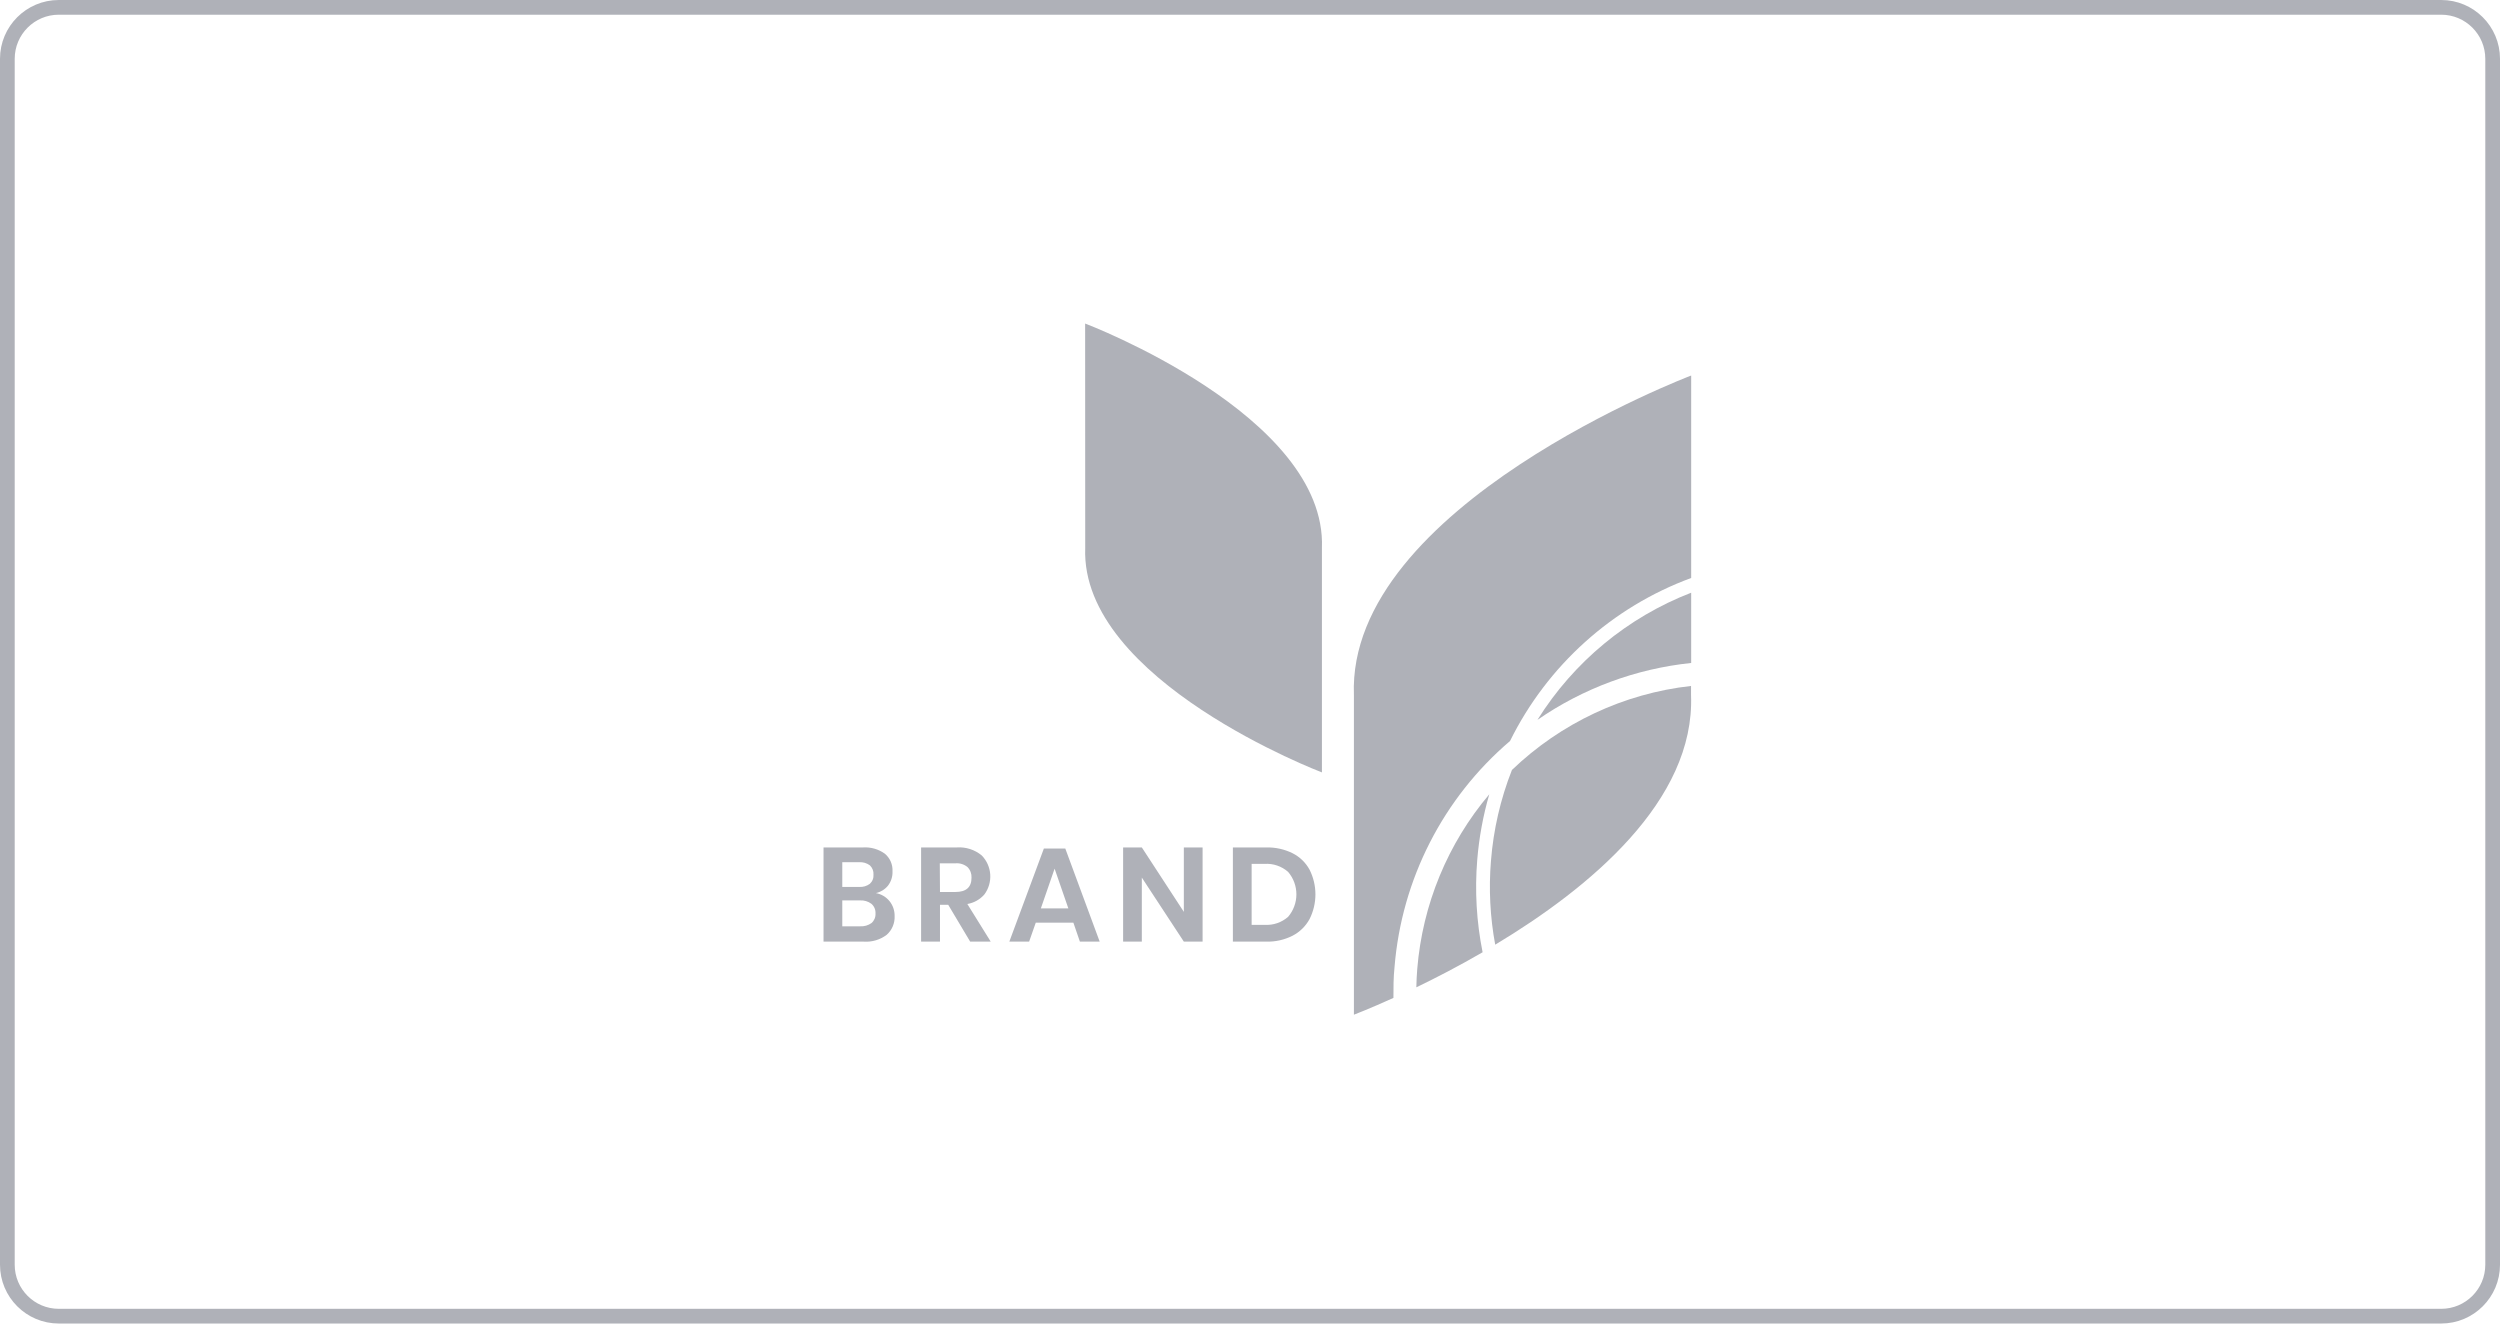
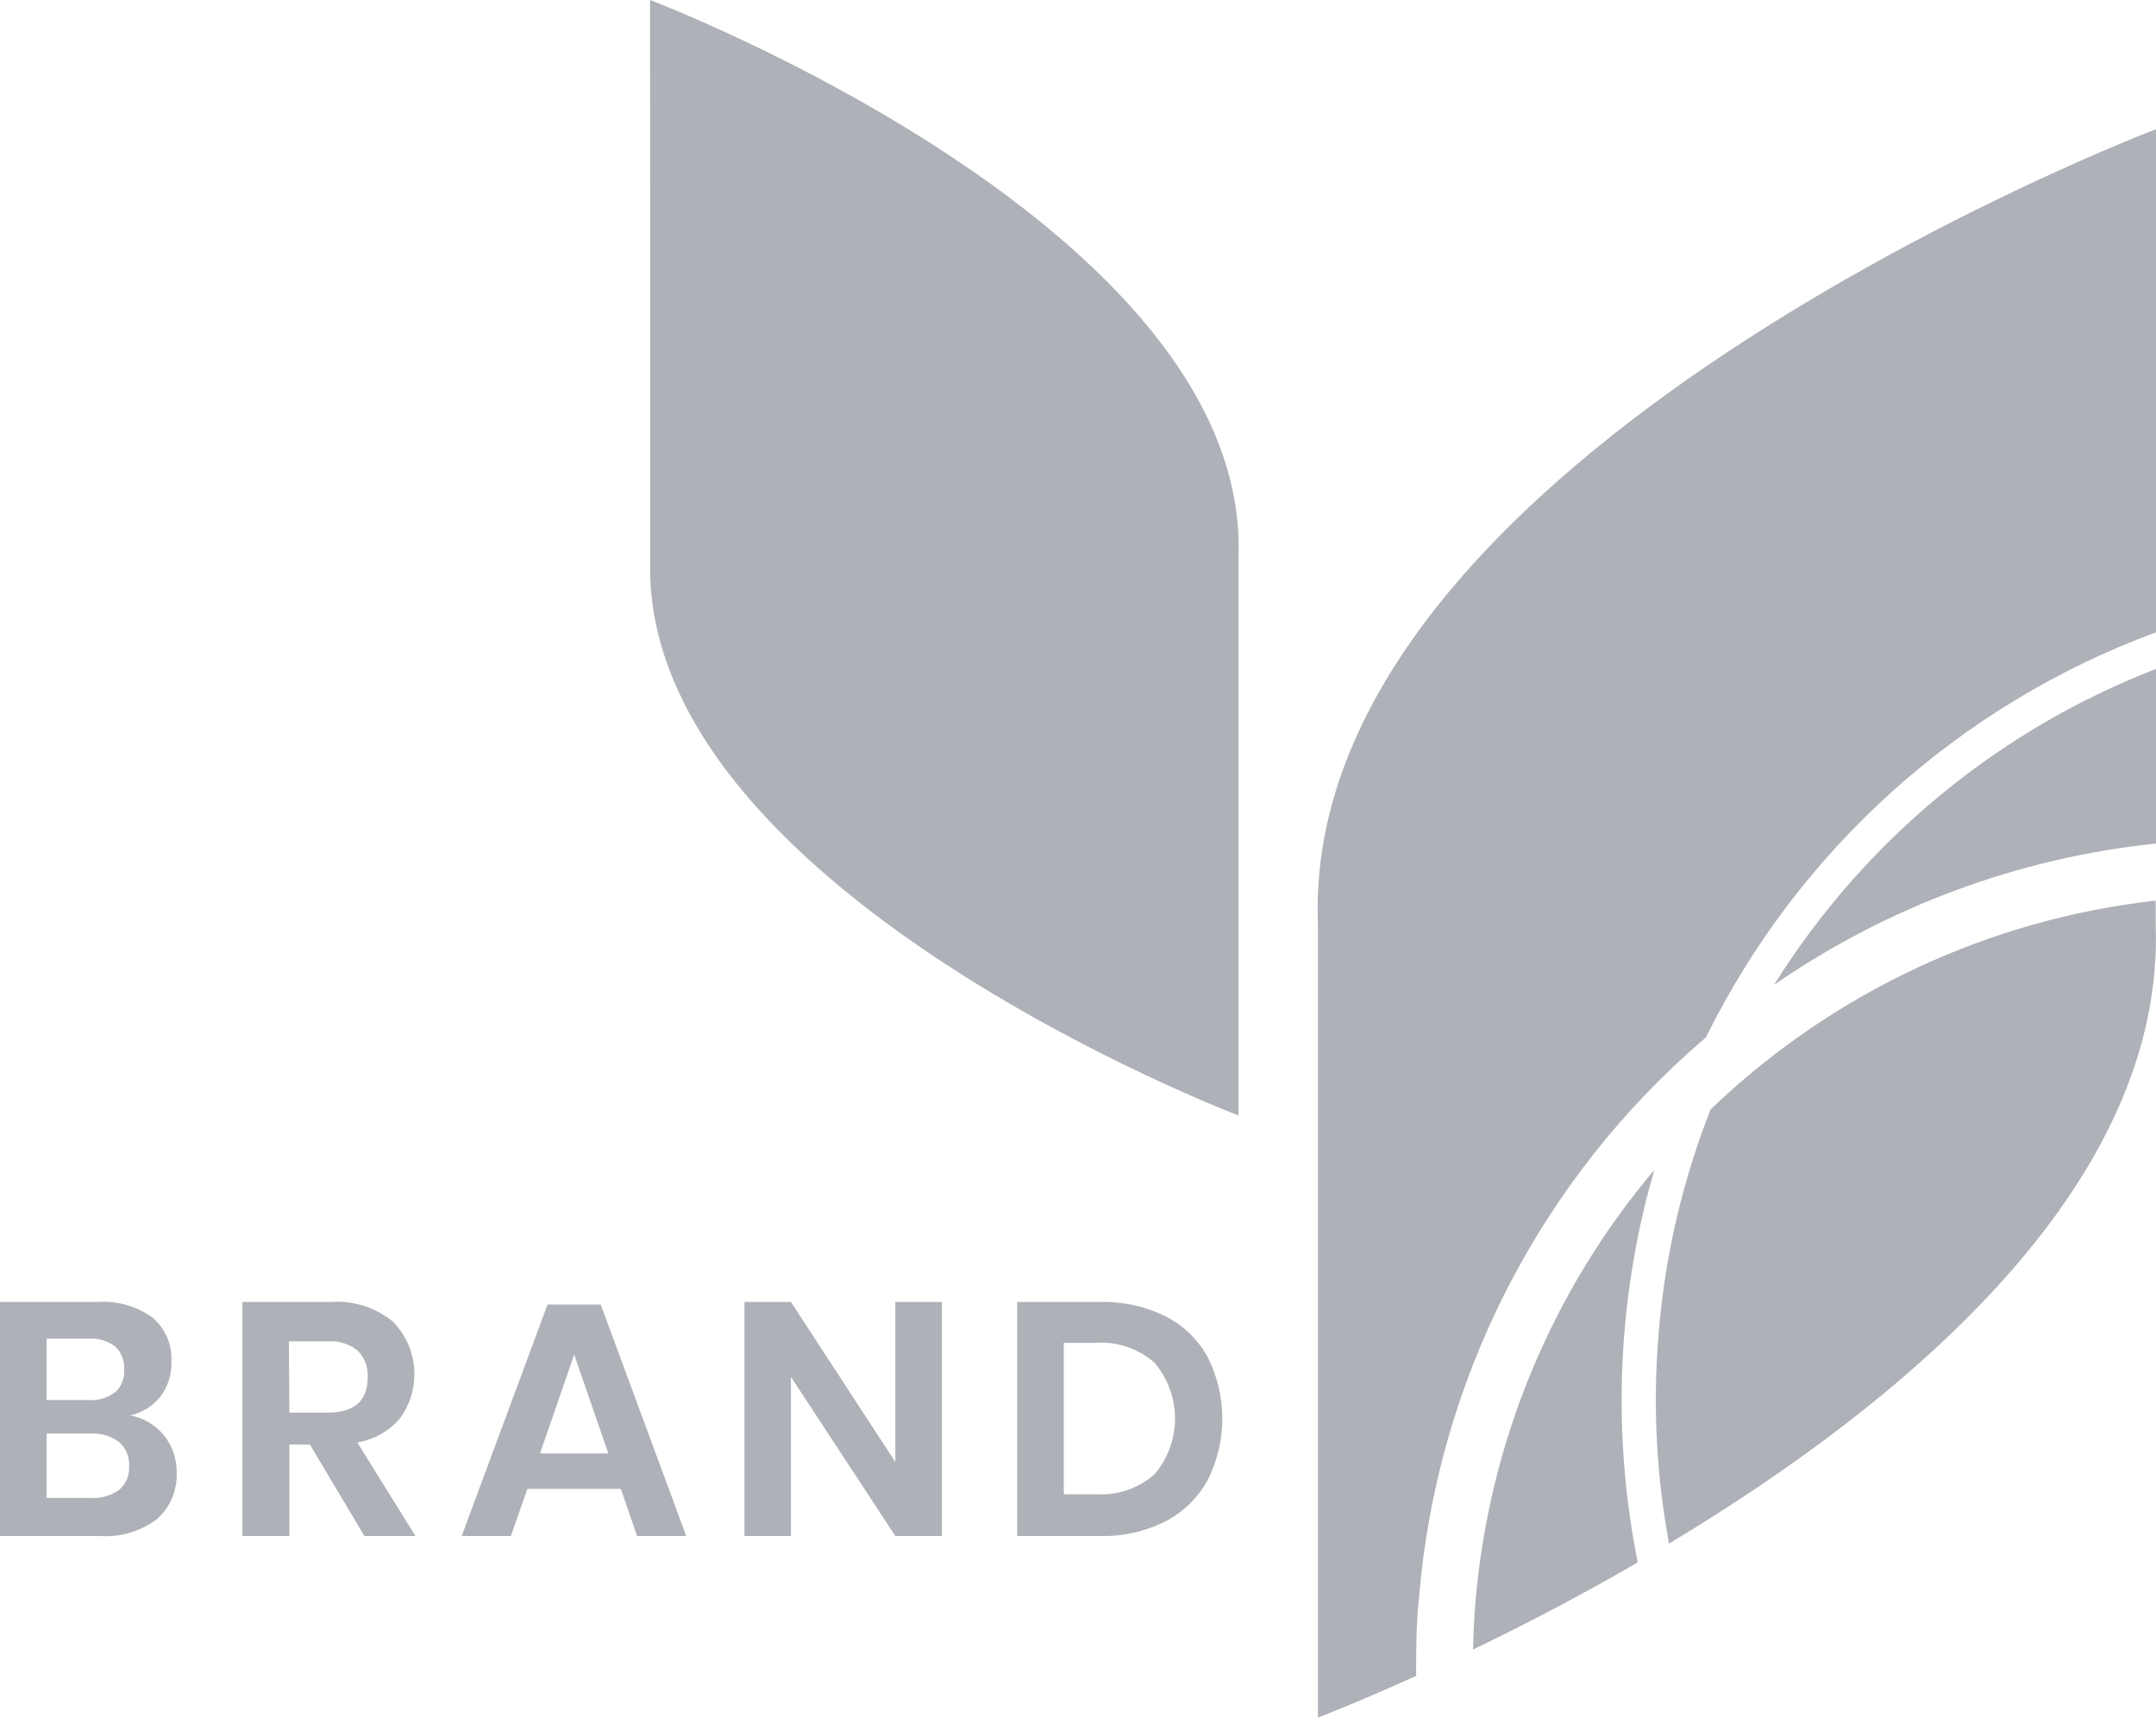
- <svg xmlns="http://www.w3.org/2000/svg" width="170" height="90" viewBox="0 0 170 90" fill="none">
-   <rect x="0.5" y="0.5" width="169" height="89" rx="3.5" stroke="#AFB1B8" />
-   <path d="M60.488 61.278C60.718 61.563 60.84 61.921 60.834 62.288C60.845 62.528 60.803 62.767 60.71 62.988C60.618 63.209 60.477 63.406 60.297 63.565C59.851 63.904 59.298 64.069 58.739 64.031H56V57.626H58.683C59.213 57.591 59.738 57.741 60.17 58.052C60.343 58.197 60.48 58.381 60.571 58.589C60.661 58.797 60.702 59.024 60.69 59.25C60.706 59.603 60.595 59.951 60.379 60.23C60.17 60.484 59.883 60.66 59.562 60.73C59.925 60.797 60.254 60.991 60.488 61.278ZM57.275 60.311H58.422C58.682 60.33 58.941 60.255 59.151 60.098C59.237 60.02 59.304 59.923 59.346 59.814C59.389 59.706 59.406 59.589 59.397 59.472C59.405 59.356 59.387 59.24 59.345 59.132C59.303 59.024 59.238 58.926 59.154 58.846C58.938 58.685 58.671 58.609 58.403 58.631H57.275V60.311ZM59.263 62.767C59.355 62.687 59.427 62.586 59.474 62.474C59.521 62.361 59.542 62.238 59.534 62.116C59.541 61.993 59.52 61.869 59.472 61.755C59.423 61.641 59.35 61.54 59.257 61.459C59.032 61.292 58.756 61.21 58.478 61.228H57.275V62.989H58.493C58.767 63.005 59.039 62.927 59.263 62.767Z" fill="#AFB1B8" />
-   <path d="M65.972 64.031L64.48 61.528H63.919V64.031H62.635V57.626H65.066C65.678 57.583 66.284 57.778 66.758 58.171C67.098 58.518 67.302 58.976 67.336 59.462C67.369 59.948 67.228 60.43 66.939 60.821C66.639 61.166 66.229 61.396 65.779 61.472L67.369 64.031H65.972ZM63.919 60.655H64.969C65.698 60.655 66.063 60.332 66.063 59.685C66.07 59.553 66.05 59.421 66.004 59.297C65.958 59.173 65.887 59.06 65.795 58.965C65.564 58.773 65.268 58.68 64.969 58.706H63.906L63.919 60.655Z" fill="#AFB1B8" />
-   <path d="M72.99 62.742H70.432L69.98 64.031H68.634L70.984 57.698H72.439L74.779 64.031H73.433L72.99 62.742ZM72.648 61.772L71.713 59.069L70.778 61.772H72.648Z" fill="#AFB1B8" />
-   <path d="M81.776 64.031H80.501L77.644 59.676V64.031H76.372V57.626H77.644L80.501 62.007V57.626H81.776V64.031Z" fill="#AFB1B8" />
-   <path d="M89.05 62.498C88.786 62.982 88.385 63.375 87.897 63.628C87.342 63.909 86.726 64.048 86.105 64.031H83.836V57.626H86.105C86.725 57.61 87.34 57.745 87.897 58.021C88.385 58.267 88.787 58.657 89.05 59.138C89.312 59.658 89.449 60.234 89.449 60.818C89.449 61.402 89.312 61.977 89.05 62.498ZM87.591 62.345C87.955 61.919 88.155 61.377 88.155 60.816C88.155 60.255 87.955 59.713 87.591 59.288C87.151 58.902 86.578 58.707 85.996 58.743H85.111V62.889H85.996C86.578 62.926 87.151 62.73 87.591 62.345Z" fill="#AFB1B8" />
-   <path d="M73.789 22C73.789 22 90.24 28.236 89.891 37.26V52.523C89.891 52.523 73.452 46.284 73.795 37.26L73.789 22Z" fill="#AFB1B8" />
-   <path d="M104.547 48.95C107.654 46.803 111.248 45.473 115 45.082V40.304C110.677 41.977 107.01 45.01 104.547 48.95Z" fill="#AFB1B8" />
-   <path d="M102.681 50.389C105.224 45.248 109.633 41.28 115 39.303V25.536C115 25.536 91.571 34.419 92.066 47.269V69C92.066 69 93.11 68.603 94.753 67.858C94.753 67.163 94.753 66.462 94.828 65.758C95.312 59.792 98.137 54.264 102.681 50.389Z" fill="#AFB1B8" />
-   <path d="M100.453 58.462C100.576 56.955 100.85 55.464 101.272 54.012C98.443 57.359 96.73 61.512 96.373 65.887C96.339 66.3 96.32 66.713 96.311 67.138C97.642 66.497 99.191 65.696 100.817 64.754C100.402 62.684 100.279 60.566 100.453 58.462Z" fill="#AFB1B8" />
-   <path d="M101.385 58.54C101.229 60.444 101.326 62.36 101.674 64.238C108.076 60.392 115.268 54.45 114.991 47.269V46.644C110.417 47.157 106.139 49.165 102.812 52.357C102.033 54.335 101.552 56.419 101.385 58.54Z" fill="#AFB1B8" />
+ <svg xmlns="http://www.w3.org/2000/svg" width="59" height="47" viewBox="0 0 59 47" fill="none">
+   <path d="M4.488 39.278C4.718 39.563 4.84 39.921 4.834 40.288C4.845 40.528 4.803 40.767 4.71 40.988C4.618 41.209 4.477 41.406 4.298 41.565C3.851 41.904 3.298 42.069 2.739 42.031H0V35.626H2.683C3.213 35.591 3.738 35.741 4.17 36.052C4.343 36.197 4.48 36.381 4.571 36.589C4.661 36.797 4.702 37.024 4.69 37.25C4.706 37.603 4.595 37.951 4.379 38.23C4.17 38.484 3.883 38.66 3.562 38.73C3.925 38.797 4.254 38.991 4.488 39.278ZM1.275 38.311H2.421C2.682 38.33 2.941 38.255 3.151 38.098C3.237 38.02 3.304 37.923 3.346 37.814C3.389 37.706 3.406 37.589 3.397 37.472C3.405 37.356 3.387 37.24 3.345 37.132C3.303 37.024 3.238 36.926 3.154 36.846C2.938 36.685 2.671 36.609 2.403 36.631H1.275V38.311ZM3.263 40.767C3.355 40.687 3.427 40.586 3.474 40.474C3.521 40.361 3.542 40.238 3.534 40.116C3.541 39.993 3.52 39.869 3.472 39.755C3.423 39.641 3.35 39.54 3.257 39.459C3.032 39.292 2.756 39.21 2.478 39.228H1.275V40.989H2.493C2.767 41.005 3.039 40.927 3.263 40.767Z" fill="#AFB1B8" />
+   <path d="M9.972 42.031L8.48 39.528H7.919V42.031H6.635V35.626H9.066C9.678 35.583 10.284 35.778 10.758 36.171C11.098 36.518 11.303 36.976 11.336 37.462C11.369 37.948 11.228 38.43 10.938 38.821C10.639 39.166 10.229 39.396 9.779 39.472L11.369 42.031H9.972ZM7.919 38.655H8.969C9.698 38.655 10.063 38.332 10.063 37.685C10.07 37.553 10.05 37.421 10.004 37.297C9.958 37.173 9.887 37.06 9.795 36.965C9.564 36.773 9.268 36.68 8.969 36.706H7.906L7.919 38.655Z" fill="#AFB1B8" />
+   <path d="M16.991 40.742H14.432L13.98 42.031H12.634L14.984 35.698H16.439L18.779 42.031H17.433L16.991 40.742ZM16.648 39.772L15.713 37.069L14.778 39.772H16.648Z" fill="#AFB1B8" />
+   <path d="M25.776 42.031H24.501L21.644 37.676V42.031H20.372V35.626H21.644L24.501 40.007V35.626H25.776V42.031Z" fill="#AFB1B8" />
+   <path d="M33.05 40.498C32.786 40.982 32.385 41.375 31.897 41.628C31.342 41.909 30.726 42.048 30.105 42.031H27.836V35.626H30.105C30.725 35.61 31.34 35.745 31.897 36.021C32.385 36.267 32.786 36.657 33.05 37.138C33.312 37.658 33.449 38.234 33.449 38.818C33.449 39.402 33.312 39.977 33.05 40.498ZM31.591 40.345C31.955 39.919 32.155 39.377 32.155 38.816C32.155 38.255 31.955 37.713 31.591 37.288C31.151 36.902 30.578 36.707 29.996 36.743H29.111V40.889H29.996C30.578 40.926 31.151 40.73 31.591 40.345Z" fill="#AFB1B8" />
+   <path d="M17.789 0C17.789 0 34.24 6.236 33.891 15.26V30.523C33.891 30.523 17.452 24.284 17.795 15.26L17.789 0Z" fill="#AFB1B8" />
+   <path d="M48.547 26.95C51.654 24.803 55.248 23.473 59 23.082V18.304C54.677 19.977 51.01 23.01 48.547 26.95Z" fill="#AFB1B8" />
+   <path d="M46.681 28.389C49.224 23.248 53.633 19.28 59 17.303V3.536C59 3.536 35.571 12.419 36.066 25.269V47C36.066 47 37.11 46.603 38.753 45.858C38.753 45.163 38.753 44.462 38.828 43.758C39.312 37.792 42.137 32.264 46.681 28.389Z" fill="#AFB1B8" />
+   <path d="M44.453 36.462C44.576 34.955 44.85 33.464 45.272 32.012C42.443 35.359 40.73 39.512 40.373 43.887C40.339 44.3 40.32 44.713 40.311 45.138C41.642 44.497 43.191 43.696 44.817 42.754C44.402 40.684 44.279 38.566 44.453 36.462Z" fill="#AFB1B8" />
+   <path d="M45.385 36.54C45.229 38.444 45.326 40.36 45.674 42.238C52.075 38.392 59.268 32.45 58.991 25.269V24.644C54.417 25.157 50.139 27.165 46.812 30.357C46.033 32.335 45.552 34.419 45.385 36.54Z" fill="#AFB1B8" />
</svg>
